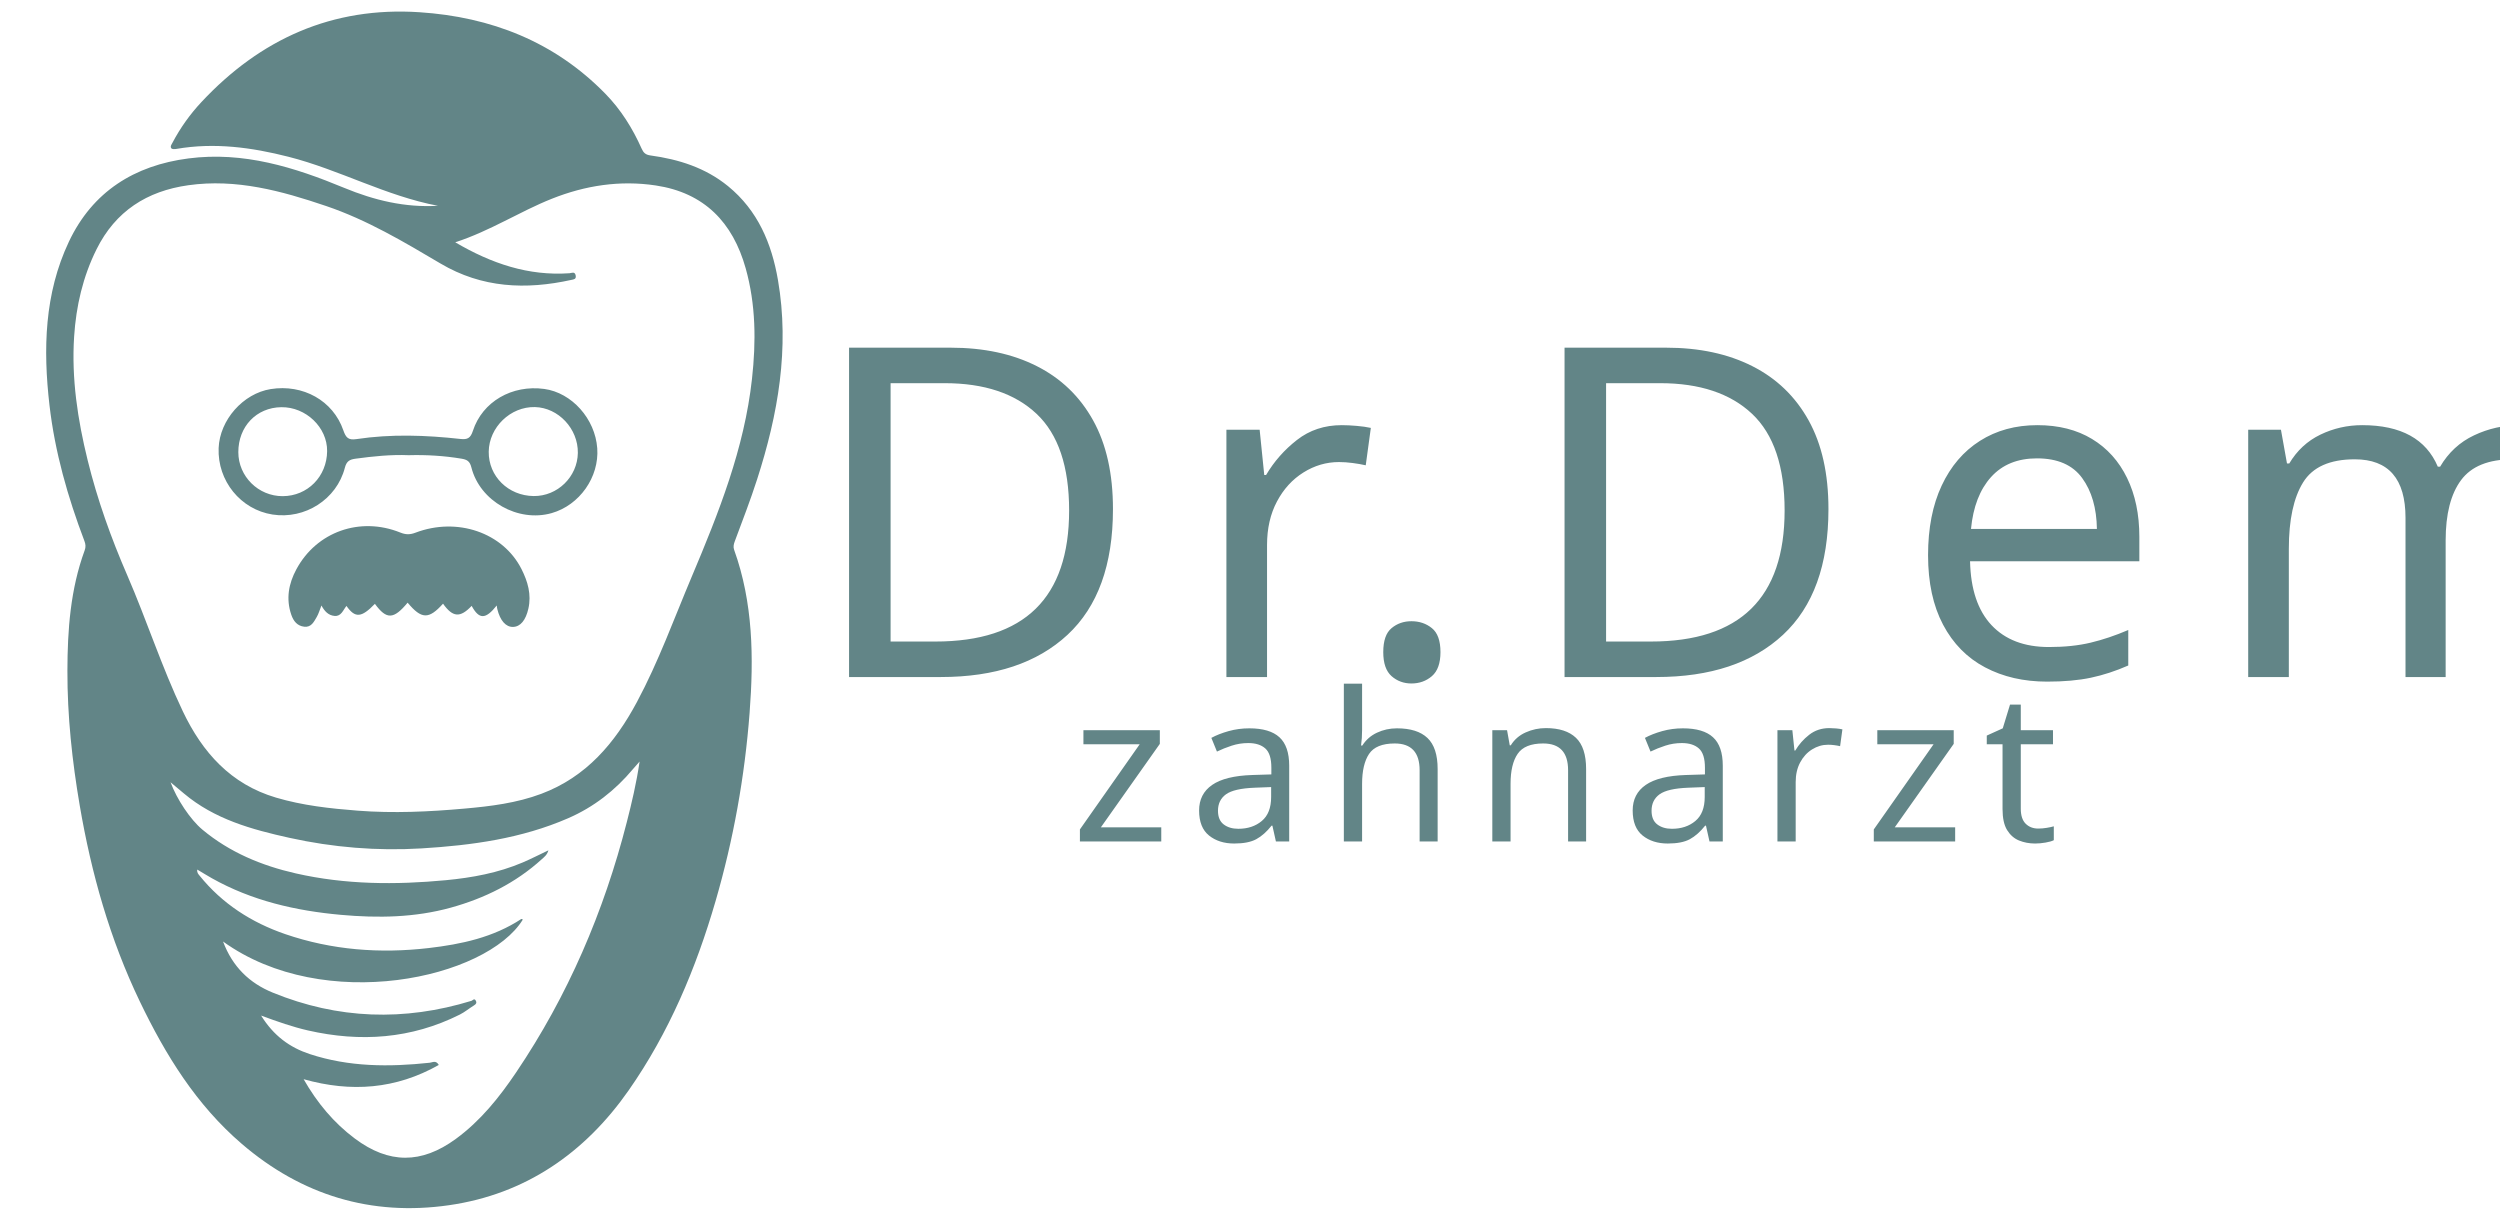
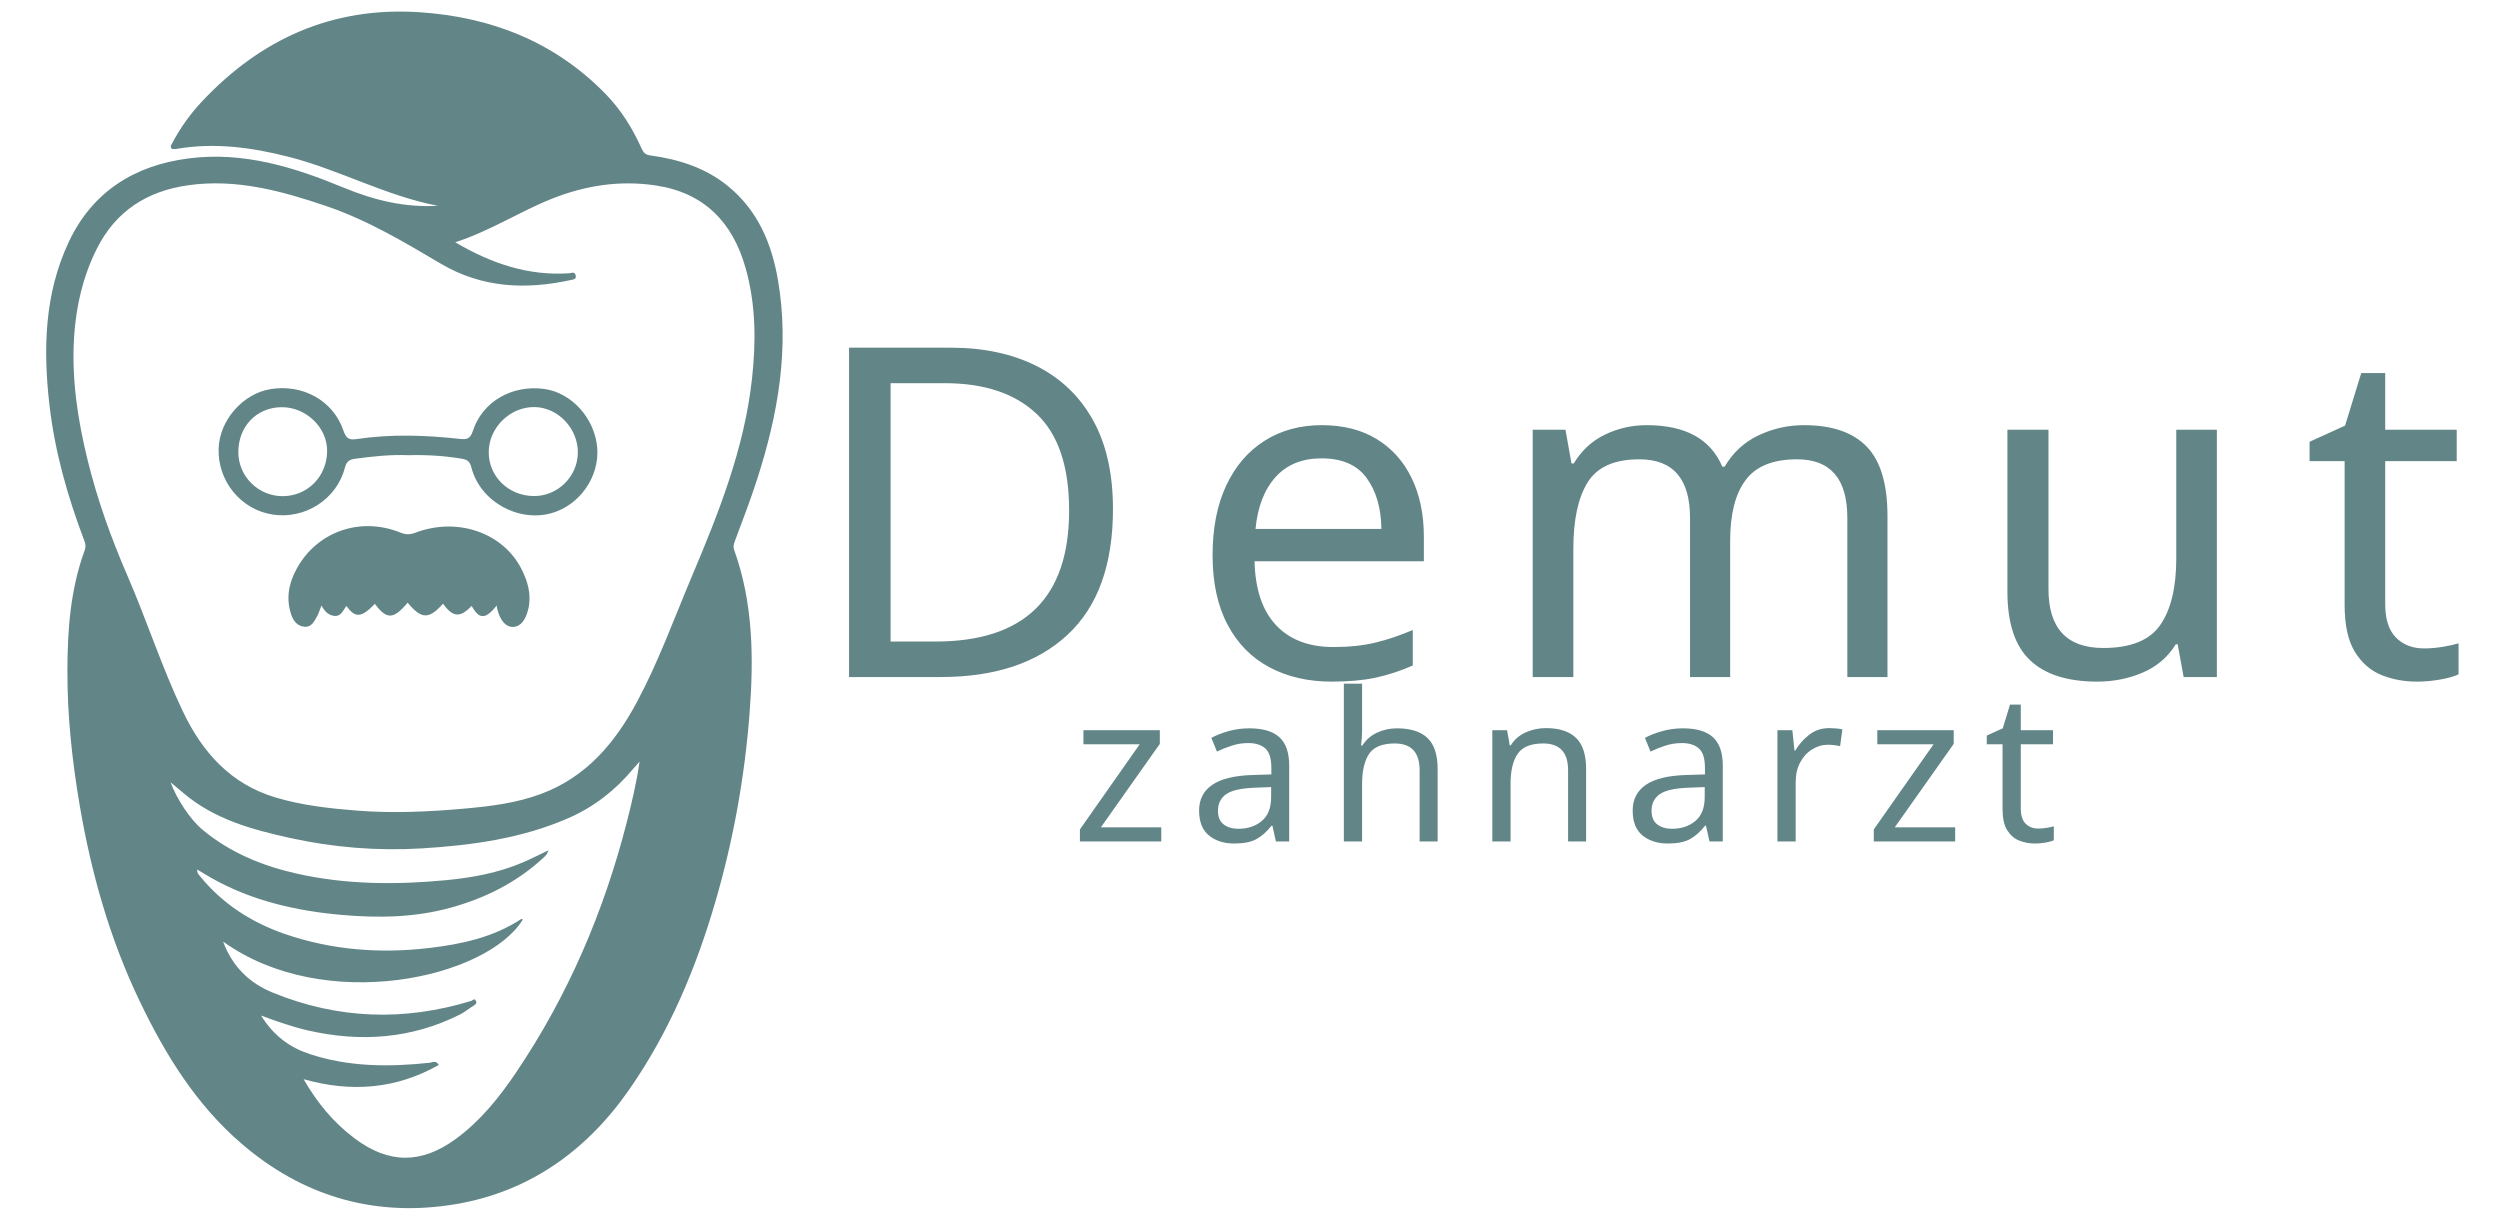
<svg xmlns="http://www.w3.org/2000/svg" version="1.1" id="Layer_1" x="0px" y="0px" viewBox="0 0 867.1 424.26" style="enable-background:new 0 0 867.1 424.26;" xml:space="preserve">
  <style type="text/css">
	.st0{fill:#628587;}
	.st1{font-family:'GillSans-UltraBoldCondensed';}
	.st2{font-size:160px;}
	.st3{letter-spacing:16;}
	.st4{font-size:72px;}
	.st5{letter-spacing:7;}
</style>
  <g>
    <g>
      <g>
        <path class="st0" d="M262.6,166.25c7.26-22.51,11.3-45.43,7.23-69.11c-2.18-12.68-6.97-24.13-17.31-32.57     c-7.86-6.41-17.1-9.31-26.93-10.66c-1.68-0.23-2.41-0.92-3.06-2.39c-3.13-7.02-7.17-13.49-12.56-19     C192.3,14.43,170.28,5.88,145.5,4.24c-30.18-2-55.18,9.26-75.63,31.15c-3.95,4.23-7.32,8.94-10.03,14.08     c-0.32,0.6-0.93,1.37-0.39,1.99c0.29,0.33,1.17,0.29,1.74,0.19c13.19-2.29,26.12-0.52,38.88,2.73     c17.65,4.49,33.79,13.59,51.81,16.99c-11.41,0.69-22.12-1.92-32.52-6.22c-17.28-7.16-34.92-12.68-54-10.2     C46.61,57.38,32.11,66.46,23.9,83.82c-8.53,18.04-8.97,37.35-6.74,56.71c1.87,16.22,6.34,31.88,12.13,47.14     c0.43,1.13,0.5,2.08,0.07,3.24c-4.94,13.48-5.95,27.57-5.98,41.73c-0.04,15.7,1.64,31.31,4.28,46.77     c4.02,23.53,10.45,46.32,20.84,67.95c8.93,18.58,19.56,35.83,35.4,49.41c20.77,17.81,44.89,25.12,71.81,21.25     c26.53-3.81,47.14-18.11,62.32-39.82c13.98-19.99,23.37-42.29,30.16-65.68c6.2-21.34,10.11-43.11,11.8-65.26     c1.46-19.14,1.24-38.16-5.36-56.55c-0.37-1.03-0.16-1.93,0.22-2.96C257.51,180.61,260.27,173.5,262.6,166.25z M217.4,285.15     c-7.95,31.09-20.43,60.21-38.41,86.84c-5.84,8.65-12.36,16.8-20.92,23.05c-11.92,8.7-23.18,8.69-34.98-0.13     c-7.34-5.49-13.08-12.38-17.78-20.6c16.5,4.65,32.01,3.46,46.88-4.94c-1-1.74-2.15-0.87-3.15-0.77     c-14.06,1.52-28.01,1.47-41.62-3.01c-6.94-2.29-12.51-6.35-16.86-13.35c5.85,2.16,10.97,3.95,16.26,5.16     c18.16,4.14,35.8,2.94,52.65-5.5c1.74-0.87,3.26-2.16,4.92-3.18c0.73-0.44,1.06-0.91,0.61-1.69c-0.53-0.91-1.03-0.04-1.49,0.1     c-23.31,7.15-46.31,6.39-68.91-2.85c-8.05-3.29-13.95-8.93-17.24-17.73c35.06,25.32,91.46,12.84,103.98-7.61     c-0.18-0.07-0.43-0.26-0.53-0.2c-9.74,6.41-20.8,8.76-32.1,10.08c-16.91,1.97-33.61,0.71-49.77-4.83     c-11.7-4.02-21.86-10.53-29.72-20.28c-0.41-0.51-0.96-1.01-0.8-2.11c1.77,1.05,3.39,2.06,5.05,3     c13.92,7.82,29.07,11.29,44.81,12.71c12.83,1.15,25.57,0.96,38.07-2.5c11.76-3.25,22.49-8.55,31.6-16.83     c0.81-0.74,1.79-1.42,2.26-3.05c-3.16,1.5-6,2.96-8.92,4.21c-8.52,3.63-17.54,5.28-26.67,6.15c-17.43,1.65-34.84,1.55-52.02-2.36     c-11.86-2.7-22.95-7.3-32.41-15.19c-4.2-3.51-8.84-10.51-11.04-16.42c1.78,1.49,3.21,2.68,4.63,3.88     c10.61,8.94,23.51,12.5,36.64,15.4c15.08,3.33,30.41,4.59,45.8,3.66c17.41-1.06,34.64-3.41,50.85-10.47     c8.88-3.86,16.28-9.65,22.47-17.04c0.59-0.69,1.2-1.36,2.3-2.62C220.72,271.73,219.11,278.46,217.4,285.15z M239.94,199.98     c-6.16,14.59-11.53,29.52-19.04,43.53c-7.62,14.21-17.53,25.95-33.14,31.81c-8.58,3.22-17.59,4.33-26.61,5.13     c-12.34,1.1-24.71,1.68-37.1,0.72c-9.57-0.74-19.09-1.79-28.33-4.53c-15.69-4.64-25.51-15.66-32.31-29.93     c-7.31-15.35-12.51-31.57-19.26-47.15c-5.63-12.96-10.37-26.2-13.75-39.94c-3.47-14.09-5.63-28.32-4.69-42.87     c0.68-10.57,3.03-20.76,7.79-30.32c6.57-13.2,17.48-20.16,31.8-22.18c16.64-2.35,32.33,1.95,47.8,7.2     c14.13,4.79,26.93,12.4,39.69,19.95c14.38,8.51,29.61,9.17,45.42,5.67c0.75-0.17,1.69-0.19,1.47-1.48     c-0.27-1.57-1.45-0.87-2.15-0.82c-14.22,0.99-27-3.32-39.63-10.73c12.17-3.96,22.33-10.66,33.51-15.11     c11.58-4.61,23.65-6.48,36.07-4.6c16.79,2.54,26.67,12.77,31.15,28.72c3.54,12.61,3.62,25.43,2.19,38.36     C258.16,155.6,249.28,177.84,239.94,199.98z" />
        <path class="st0" d="M111.49,210.01c-0.61,1.52-0.96,2.84-1.63,3.98c-0.98,1.65-1.87,3.65-4.32,3.38     c-2.44-0.27-3.74-1.93-4.5-4.12c-1.91-5.54-0.93-10.82,1.75-15.79c7.02-13.05,22.11-18.39,36.08-12.74     c1.89,0.76,3.36,0.75,5.22,0.04c14.49-5.51,30.4-0.04,36.8,12.65c2.16,4.29,3.49,8.79,2.37,13.7c-0.91,4-2.75,6.27-5.32,6.33     c-2.5,0.06-4.47-2.18-5.46-6.2c-0.09-0.35-0.11-0.72-0.19-1.24c-3.88,4.91-6.11,4.89-8.7,0.14c-3.99,4.21-6.54,4.01-9.93-0.76     c-4.94,5.51-7.47,5.43-12.28-0.35c-4.87,5.86-7.31,5.94-11.35,0.4c-4.66,4.84-6.86,5.03-9.86,0.73     c-1.18,1.42-1.78,3.66-4.12,3.47C113.92,213.45,112.56,212.02,111.49,210.01z" />
        <path class="st0" d="M207.15,155.47c-0.74-10.22-8.81-19.26-18.38-20.57c-11.14-1.52-21.46,4.38-24.76,14.56     c-0.83,2.55-1.91,3.05-4.29,2.79c-12.03-1.33-24.08-1.76-36.09,0.05c-2.77,0.42-3.65-0.45-4.55-3.05     c-3.56-10.32-14.02-16.09-25.2-14.3c-9.57,1.54-17.67,10.72-18.05,20.46c-0.44,11.36,7.63,21.32,18.69,23.05     c11.21,1.75,22.25-5.24,25.09-16.22c0.6-2.34,1.72-2.88,3.73-3.15c6.14-0.83,12.29-1.47,18.4-1.21c6.2-0.17,12.26,0.2,18.28,1.2     c1.93,0.32,2.92,0.84,3.47,3.02c2.96,11.75,16.19,19.17,27.84,15.87C201.02,175.21,207.87,165.47,207.15,155.47z M98.05,172.09     c-8.45,0.02-15.38-6.85-15.39-15.26c-0.01-8.9,6.29-15.49,14.91-15.6c8.54-0.11,15.97,7.02,15.89,15.24     C113.38,165.28,106.68,172.06,98.05,172.09z M185.1,172.05c-8.83-0.1-15.68-6.87-15.59-15.37c0.1-8.49,7.55-15.69,16.03-15.49     c8.14,0.2,15.01,7.54,14.88,15.91C200.29,165.38,193.35,172.15,185.1,172.05z" />
      </g>
    </g>
  </g>
  <g>
-     <text transform="matrix(1 0 0 1 278.9719 234.8224)" class="st0 st1 st2 st3">Dr.Demut</text>
+     <text transform="matrix(1 0 0 1 278.9719 234.8224)" class="st0 st1 st2 st3">Demut</text>
  </g>
  <g>
    <text transform="matrix(1 0 0 1 371.744 291.8484)" class="st0 st1 st4 st5">zahnarzt</text>
  </g>
</svg>
